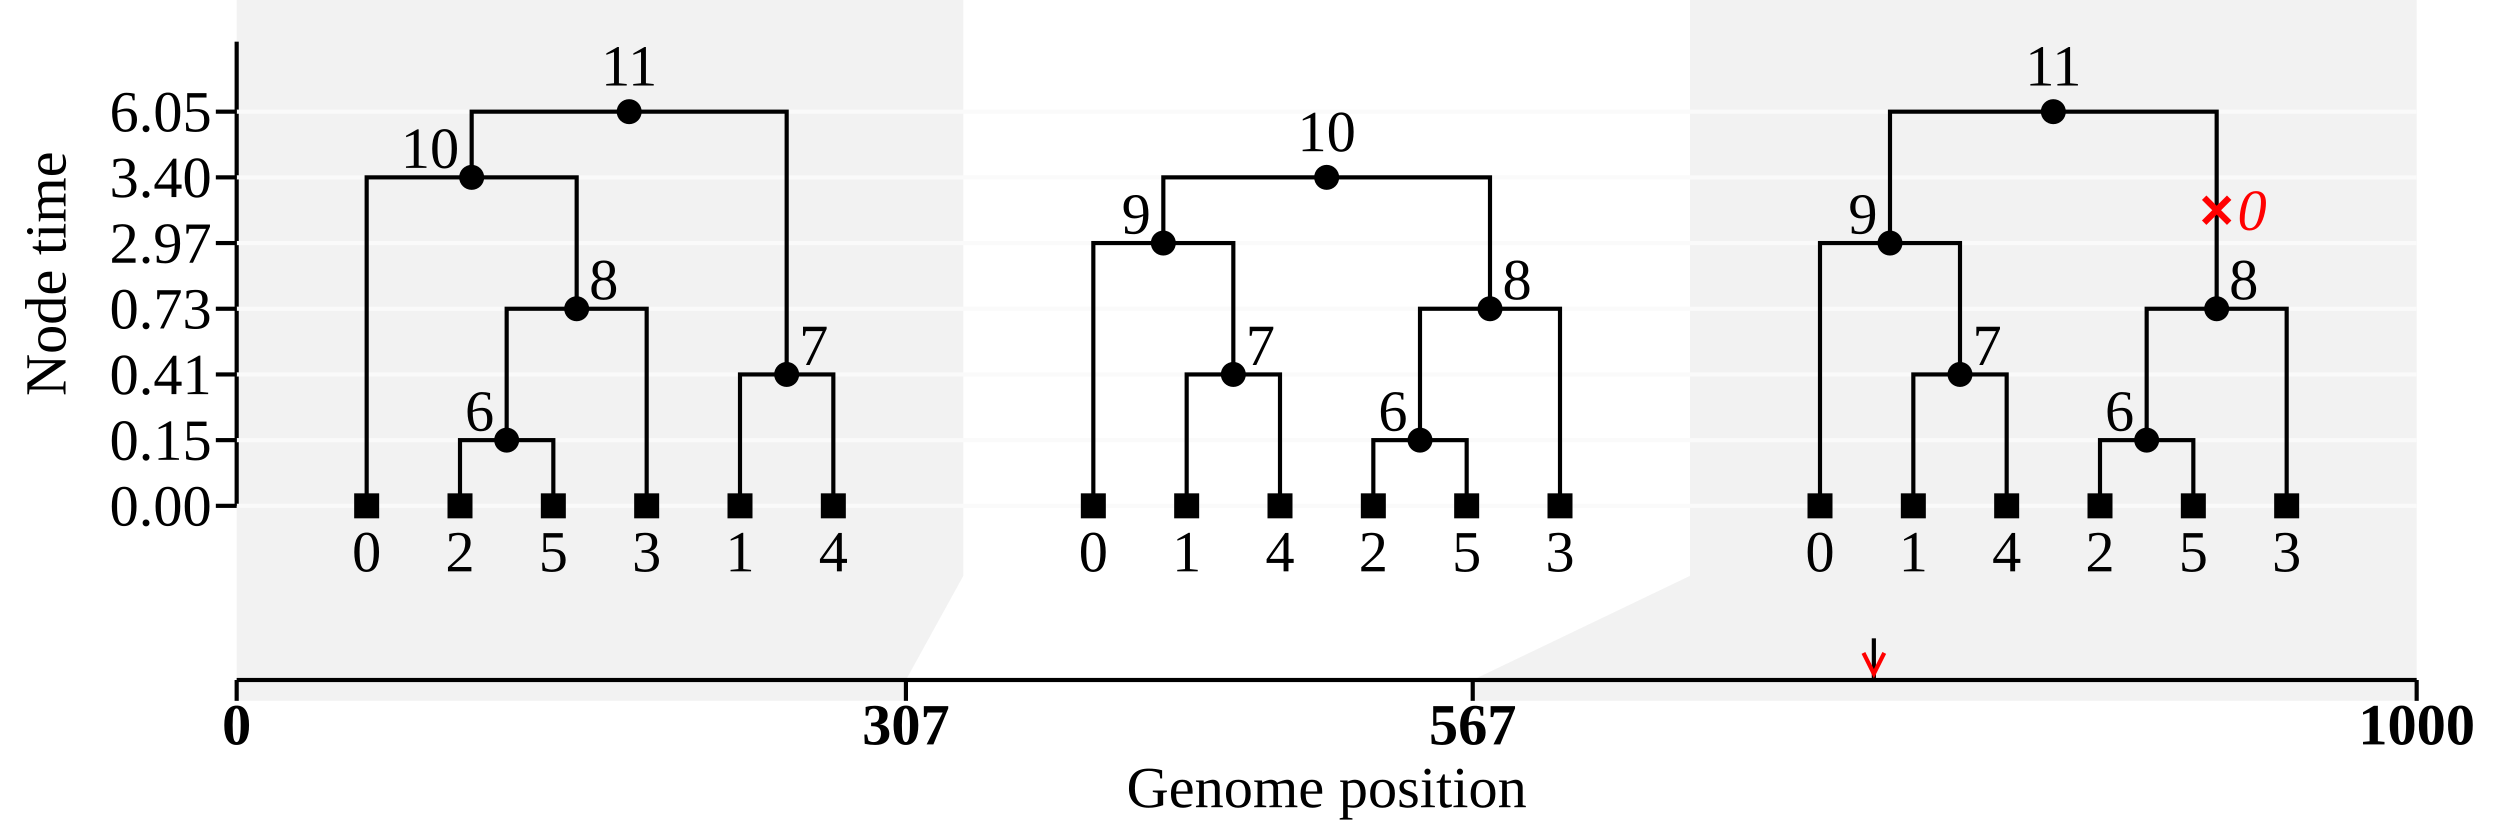
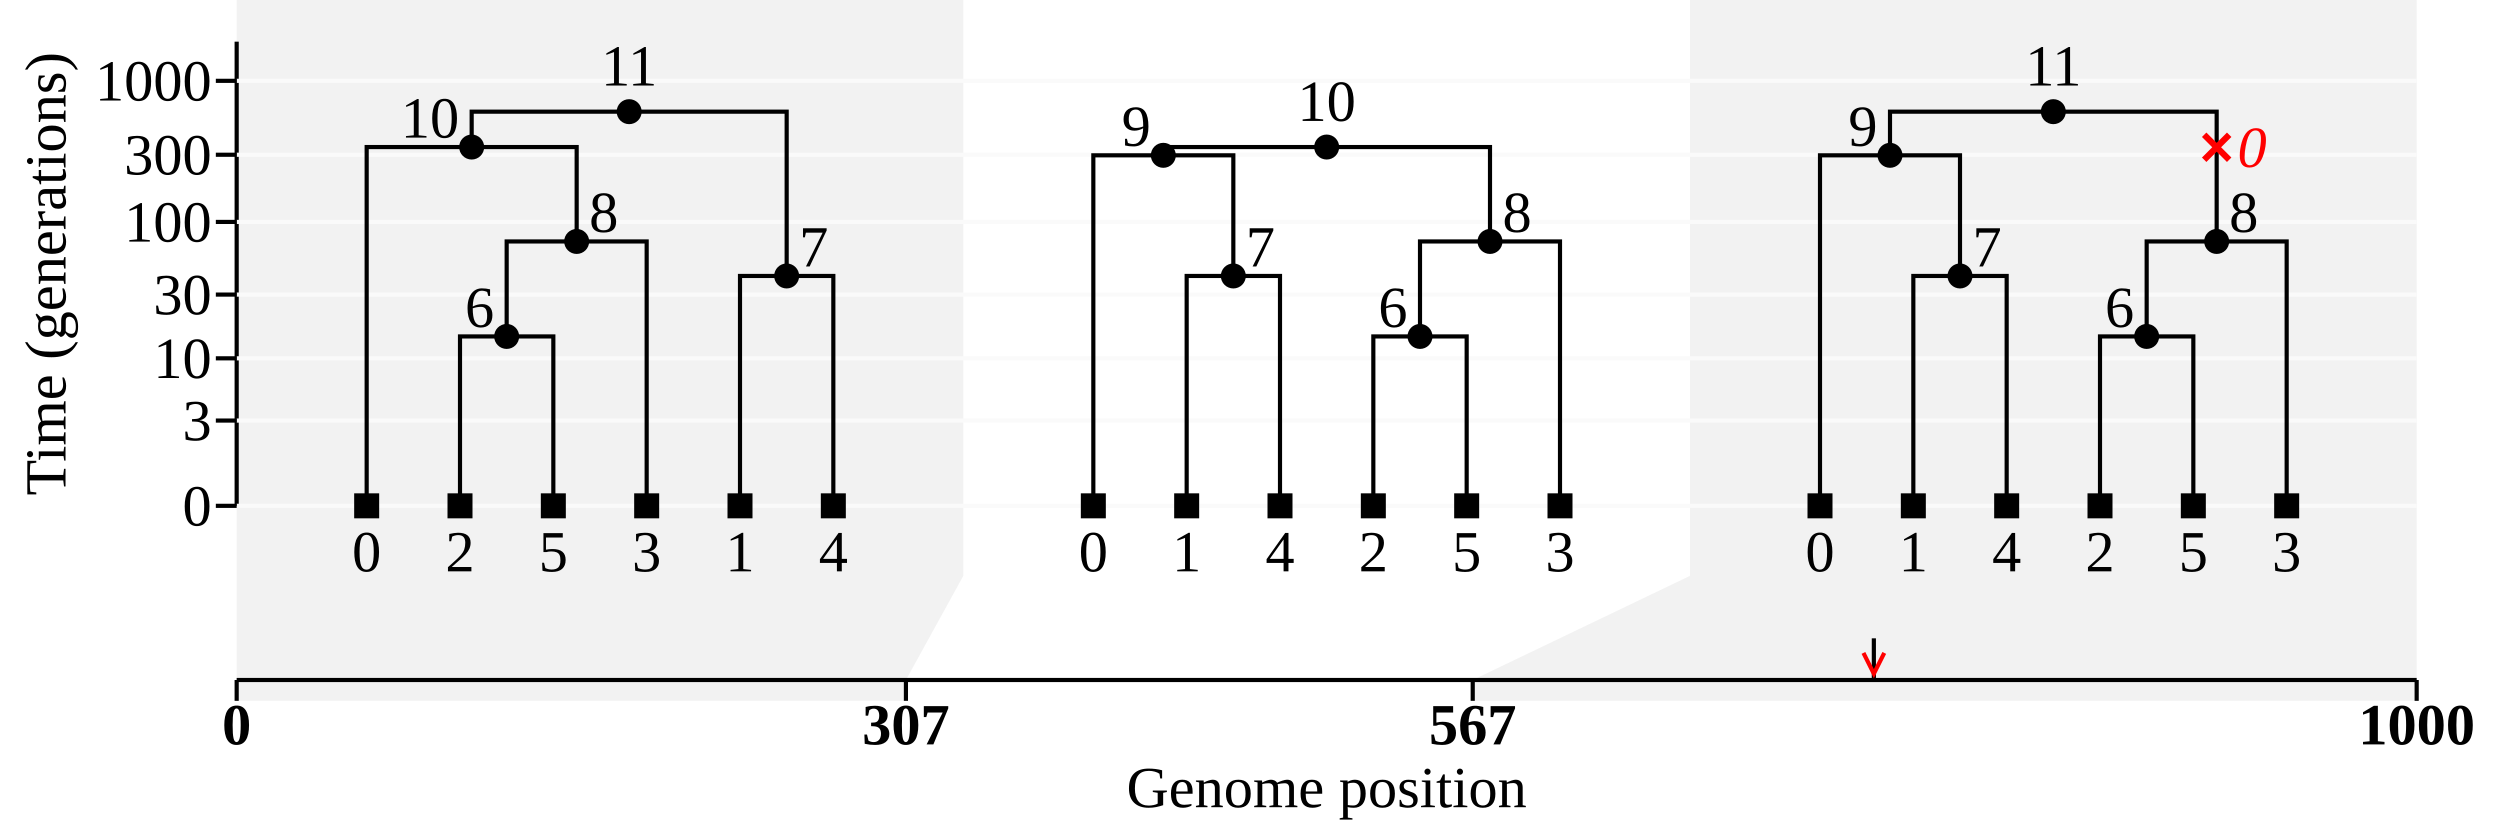
<svg xmlns="http://www.w3.org/2000/svg" baseProfile="full" height="200" version="1.1" width="600">
  <defs>
    <style type="text/css">.background path {fill: #808080; fill-opacity: 0}.background path:nth-child(odd) {fill-opacity: .1}.axes {font-size: 14px}.x-axis .tick .lab {font-weight: bold; dominant-baseline: hanging}.axes, .tree {font-size: 14px; text-anchor: middle}.axes line, .edge {stroke: black; fill: none}.y-axis .grid {stroke: #FAFAFA}.node &gt; .sym {fill: black; stroke: none}.site &gt; .sym {stroke: black}.mut text {fill: red; font-style: italic}.mut.extra text {fill: hotpink}.mut line {fill: none; stroke: none}.mut .sym {fill: none; stroke: red}.mut.extra .sym {stroke: hotpink}.node .mut .sym {stroke-width: 1.5px}.tree text, .tree-sequence text {dominant-baseline: central}.plotbox .lab.lft {text-anchor: end}.plotbox .lab.rgt {text-anchor: start}</style>
  </defs>
  <g class="tree-sequence">
    <g class="background">
      <path d="M56.8,0 l174.4,0 l0,138.2 l-13.778,25 l0,5 l-160.622,0 l0,-5 l0,-25 l0,-138.2z" />
      <path d="M231.2,0 l174.4,0 l0,138.2 l-52.146,25 l0,5 l-136.032,0 l0,-5 l13.778,-25 l0,-138.2z" />
      <path d="M405.6,0 l174.4,0 l0,138.2 l0,25 l0,5 l-226.546,0 l0,-5 l52.146,-25 l0,-138.2z" />
    </g>
    <g class="axes">
      <g class="x-axis">
        <g transform="translate(318.4 200)">
          <text class="lab" text-anchor="middle" transform="translate(0 -11)">Genome position</text>
        </g>
        <line x1="56.8" x2="580" y1="163.2" y2="163.2" />
        <g class="ticks">
          <g class="tick" transform="translate(56.8 163.2)">
            <line x1="0" x2="0" y1="0" y2="5" />
            <g transform="translate(0 6)">
              <text class="lab">0</text>
            </g>
          </g>
          <g class="tick" transform="translate(217.422 163.2)">
            <line x1="0" x2="0" y1="0" y2="5" />
            <g transform="translate(0 6)">
              <text class="lab">307</text>
            </g>
          </g>
          <g class="tick" transform="translate(353.454 163.2)">
            <line x1="0" x2="0" y1="0" y2="5" />
            <g transform="translate(0 6)">
              <text class="lab">567</text>
            </g>
          </g>
          <g class="tick" transform="translate(580 163.2)">
            <line x1="0" x2="0" y1="0" y2="5" />
            <g transform="translate(0 6)">
              <text class="lab">1000</text>
            </g>
          </g>
        </g>
        <g class="site s0" transform="translate(449.723 163.2)">
          <line class="sym" x1="0" x2="0" y1="0" y2="-10" />
          <g class="mut m0">
            <polyline class="sym" points="2.5,-6.5 0,-1.5 -2.5,-6.5" />
          </g>
        </g>
      </g>
      <g class="y-axis">
        <g transform="translate(0 65.7)">
-           <text class="lab" text-anchor="middle" transform="translate(11) rotate(-90)">Node time</text>
+           <text class="lab" text-anchor="middle" transform="translate(11) rotate(-90)">Time (generations)</text>
        </g>
        <line x1="56.8" x2="56.8" y1="121.4" y2="10" />
        <g class="ticks">
          <g class="tick" transform="translate(56.8 121.4)">
            <line class="grid" x1="0" x2="523.2" y1="0" y2="0" />
            <line x1="0" x2="-5" y1="0" y2="0" />
            <g transform="translate(-6 0)">
-               <text class="lab" text-anchor="end">0.00</text>
-             </g>
-           </g>
-           <g class="tick" transform="translate(56.8 105.633)">
-             <line class="grid" x1="0" x2="523.2" y1="0" y2="0" />
-             <line x1="0" x2="-5" y1="0" y2="0" />
-             <g transform="translate(-6 0)">
-               <text class="lab" text-anchor="end">0.15</text>
-             </g>
-           </g>
-           <g class="tick" transform="translate(56.8 89.8667)">
-             <line class="grid" x1="0" x2="523.2" y1="0" y2="0" />
-             <line x1="0" x2="-5" y1="0" y2="0" />
-             <g transform="translate(-6 0)">
-               <text class="lab" text-anchor="end">0.41</text>
-             </g>
-           </g>
-           <g class="tick" transform="translate(56.8 74.1)">
-             <line class="grid" x1="0" x2="523.2" y1="0" y2="0" />
-             <line x1="0" x2="-5" y1="0" y2="0" />
-             <g transform="translate(-6 0)">
-               <text class="lab" text-anchor="end">0.73</text>
-             </g>
-           </g>
-           <g class="tick" transform="translate(56.8 58.3333)">
-             <line class="grid" x1="0" x2="523.2" y1="0" y2="0" />
-             <line x1="0" x2="-5" y1="0" y2="0" />
-             <g transform="translate(-6 0)">
-               <text class="lab" text-anchor="end">2.97</text>
-             </g>
-           </g>
-           <g class="tick" transform="translate(56.8 42.5667)">
-             <line class="grid" x1="0" x2="523.2" y1="0" y2="0" />
-             <line x1="0" x2="-5" y1="0" y2="0" />
-             <g transform="translate(-6 0)">
-               <text class="lab" text-anchor="end">3.40</text>
-             </g>
-           </g>
-           <g class="tick" transform="translate(56.8 26.8)">
-             <line class="grid" x1="0" x2="523.2" y1="0" y2="0" />
-             <line x1="0" x2="-5" y1="0" y2="0" />
-             <g transform="translate(-6 0)">
-               <text class="lab" text-anchor="end">6.05</text>
+               <text class="lab" text-anchor="end">0</text>
+             </g>
+           </g>
+           <g class="tick" transform="translate(56.8 100.933)">
+             <line class="grid" x1="0" x2="523.2" y1="0" y2="0" />
+             <line x1="0" x2="-5" y1="0" y2="0" />
+             <g transform="translate(-6 0)">
+               <text class="lab" text-anchor="end">3</text>
+             </g>
+           </g>
+           <g class="tick" transform="translate(56.8 85.9974)">
+             <line class="grid" x1="0" x2="523.2" y1="0" y2="0" />
+             <line x1="0" x2="-5" y1="0" y2="0" />
+             <g transform="translate(-6 0)">
+               <text class="lab" text-anchor="end">10</text>
+             </g>
+           </g>
+           <g class="tick" transform="translate(56.8 70.7006)">
+             <line class="grid" x1="0" x2="523.2" y1="0" y2="0" />
+             <line x1="0" x2="-5" y1="0" y2="0" />
+             <g transform="translate(-6 0)">
+               <text class="lab" text-anchor="end">30</text>
+             </g>
+           </g>
+           <g class="tick" transform="translate(56.8 53.2623)">
+             <line class="grid" x1="0" x2="523.2" y1="0" y2="0" />
+             <line x1="0" x2="-5" y1="0" y2="0" />
+             <g transform="translate(-6 0)">
+               <text class="lab" text-anchor="end">100</text>
+             </g>
+           </g>
+           <g class="tick" transform="translate(56.8 37.1402)">
+             <line class="grid" x1="0" x2="523.2" y1="0" y2="0" />
+             <line x1="0" x2="-5" y1="0" y2="0" />
+             <g transform="translate(-6 0)">
+               <text class="lab" text-anchor="end">300</text>
+             </g>
+           </g>
+           <g class="tick" transform="translate(56.8 19.3991)">
+             <line class="grid" x1="0" x2="523.2" y1="0" y2="0" />
+             <line x1="0" x2="-5" y1="0" y2="0" />
+             <g transform="translate(-6 0)">
+               <text class="lab" text-anchor="end">1000</text>
            </g>
          </g>
        </g>
      </g>
    </g>
    <g class="plotbox trees">
      <g class="tree t0" transform="translate(56.8 0)">
        <g class="plotbox">
          <g class="c2 node n11 p0 root" transform="translate(94.2 26.8)">
-             <g class="a11 c2 node n7 p0" transform="translate(37.8 63.0667)">
-               <g class="a7 i0 leaf node n1 p0 sample" transform="translate(-11.2 31.5333)">
-                 <path class="edge" d="M 0 0 V -31.533 H 11.2" />
+             <g class="a11 c2 node n7 p0" transform="translate(37.8 39.4313)">
+               <g class="a7 i0 leaf node n1 p0 sample" transform="translate(-11.2 55.1687)">
+                 <path class="edge" d="M 0 0 V -55.169 H 11.2" />
                <rect class="sym" height="6" width="6" x="-3" y="-3" />
                <text class="lab" transform="translate(0 11)">1</text>
              </g>
-               <g class="a7 i2 leaf node n4 p0 sample" transform="translate(11.2 31.5333)">
-                 <path class="edge" d="M 0 0 V -31.533 H -11.2" />
+               <g class="a7 i2 leaf node n4 p0 sample" transform="translate(11.2 55.1687)">
+                 <path class="edge" d="M 0 0 V -55.169 H -11.2" />
                <rect class="sym" height="6" width="6" x="-3" y="-3" />
                <text class="lab" transform="translate(0 11)">4</text>
              </g>
-               <path class="edge" d="M 0 0 V -63.067 H -37.8" />
+               <path class="edge" d="M 0 0 V -39.431 H -37.8" />
              <circle class="sym" cx="0" cy="0" r="3" />
              <text class="lab rgt" transform="translate(3 -7.0)">7</text>
            </g>
-             <g class="a11 c2 node n10 p0" transform="translate(-37.8 15.7667)">
-               <g class="a10 i0 leaf node n0 p0 sample" transform="translate(-25.2 78.8333)">
-                 <path class="edge" d="M 0 0 V -78.833 H 25.2" />
+             <g class="a11 c2 node n10 p0" transform="translate(-37.8 8.49131)">
+               <g class="a10 i0 leaf node n0 p0 sample" transform="translate(-25.2 86.1087)">
+                 <path class="edge" d="M 0 0 V -86.109 H 25.2" />
                <rect class="sym" height="6" width="6" x="-3" y="-3" />
                <text class="lab" transform="translate(0 11)">0</text>
              </g>
-               <g class="a10 c2 node n8 p0" transform="translate(25.2 31.5333)">
-                 <g class="a8 i1 leaf node n3 p0 sample" transform="translate(16.8 47.3)">
-                   <path class="edge" d="M 0 0 V -47.3 H -16.8" />
+               <g class="a10 c2 node n8 p0" transform="translate(25.2 22.6576)">
+                 <g class="a8 i1 leaf node n3 p0 sample" transform="translate(16.8 63.4511)">
+                   <path class="edge" d="M 0 0 V -63.451 H -16.8" />
                  <rect class="sym" height="6" width="6" x="-3" y="-3" />
                  <text class="lab" transform="translate(0 11)">3</text>
                </g>
-                 <g class="a8 c2 node n6 p0" transform="translate(-16.8 31.5333)">
-                   <g class="a6 i1 leaf node n2 p0 sample" transform="translate(-11.2 15.7667)">
-                     <path class="edge" d="M 0 0 V -15.767 H 11.2" />
+                 <g class="a8 c2 node n6 p0" transform="translate(-16.8 22.7955)">
+                   <g class="a6 i1 leaf node n2 p0 sample" transform="translate(-11.2 40.6556)">
+                     <path class="edge" d="M 0 0 V -40.656 H 11.2" />
                    <rect class="sym" height="6" width="6" x="-3" y="-3" />
                    <text class="lab" transform="translate(0 11)">2</text>
                  </g>
-                   <g class="a6 i2 leaf node n5 p0 sample" transform="translate(11.2 15.7667)">
-                     <path class="edge" d="M 0 0 V -15.767 H -11.2" />
+                   <g class="a6 i2 leaf node n5 p0 sample" transform="translate(11.2 40.6556)">
+                     <path class="edge" d="M 0 0 V -40.656 H -11.2" />
                    <rect class="sym" height="6" width="6" x="-3" y="-3" />
                    <text class="lab" transform="translate(0 11)">5</text>
                  </g>
-                   <path class="edge" d="M 0 0 V -31.533 H 16.8" />
+                   <path class="edge" d="M 0 0 V -22.796 H 16.8" />
                  <circle class="sym" cx="0" cy="0" r="3" />
                  <text class="lab lft" transform="translate(-3 -7.0)">6</text>
                </g>
-                 <path class="edge" d="M 0 0 V -31.533 H -25.2" />
+                 <path class="edge" d="M 0 0 V -22.658 H -25.2" />
                <circle class="sym" cx="0" cy="0" r="3" />
                <text class="lab rgt" transform="translate(3 -7.0)">8</text>
              </g>
-               <path class="edge" d="M 0 0 V -15.767 H 37.8" />
+               <path class="edge" d="M 0 0 V -8.491 H 37.8" />
              <circle class="sym" cx="0" cy="0" r="3" />
              <text class="lab lft" transform="translate(-3 -7.0)">10</text>
            </g>
            <circle class="sym" cx="0" cy="0" r="3" />
            <text class="lab" transform="translate(0 -11)">11</text>
          </g>
        </g>
      </g>
      <g class="tree t1" transform="translate(231.2 0)">
        <g class="plotbox">
-           <g class="c2 node n10 p0 root" transform="translate(87.2 42.5667)">
-             <g class="a10 c2 node n8 p0" transform="translate(39.2 31.5333)">
-               <g class="a8 i1 leaf node n3 p0 sample" transform="translate(16.8 47.3)">
-                 <path class="edge" d="M 0 0 V -47.3 H -16.8" />
+           <g class="c2 node n10 p0 root" transform="translate(87.2 35.2913)">
+             <g class="a10 c2 node n8 p0" transform="translate(39.2 22.6576)">
+               <g class="a8 i1 leaf node n3 p0 sample" transform="translate(16.8 63.4511)">
+                 <path class="edge" d="M 0 0 V -63.451 H -16.8" />
                <rect class="sym" height="6" width="6" x="-3" y="-3" />
                <text class="lab" transform="translate(0 11)">3</text>
              </g>
-               <g class="a8 c2 node n6 p0" transform="translate(-16.8 31.5333)">
-                 <g class="a6 i1 leaf node n2 p0 sample" transform="translate(-11.2 15.7667)">
-                   <path class="edge" d="M 0 0 V -15.767 H 11.2" />
+               <g class="a8 c2 node n6 p0" transform="translate(-16.8 22.7955)">
+                 <g class="a6 i1 leaf node n2 p0 sample" transform="translate(-11.2 40.6556)">
+                   <path class="edge" d="M 0 0 V -40.656 H 11.2" />
                  <rect class="sym" height="6" width="6" x="-3" y="-3" />
                  <text class="lab" transform="translate(0 11)">2</text>
                </g>
-                 <g class="a6 i2 leaf node n5 p0 sample" transform="translate(11.2 15.7667)">
-                   <path class="edge" d="M 0 0 V -15.767 H -11.2" />
+                 <g class="a6 i2 leaf node n5 p0 sample" transform="translate(11.2 40.6556)">
+                   <path class="edge" d="M 0 0 V -40.656 H -11.2" />
                  <rect class="sym" height="6" width="6" x="-3" y="-3" />
                  <text class="lab" transform="translate(0 11)">5</text>
                </g>
-                 <path class="edge" d="M 0 0 V -31.533 H 16.8" />
+                 <path class="edge" d="M 0 0 V -22.796 H 16.8" />
                <circle class="sym" cx="0" cy="0" r="3" />
                <text class="lab lft" transform="translate(-3 -7.0)">6</text>
              </g>
-               <path class="edge" d="M 0 0 V -31.533 H -39.2" />
+               <path class="edge" d="M 0 0 V -22.658 H -39.2" />
              <circle class="sym" cx="0" cy="0" r="3" />
              <text class="lab rgt" transform="translate(3 -7.0)">8</text>
            </g>
-             <g class="a10 c2 node n9 p0" transform="translate(-39.2 15.7667)">
-               <g class="a9 i0 leaf node n0 p0 sample" transform="translate(-16.8 63.0667)">
-                 <path class="edge" d="M 0 0 V -63.067 H 16.8" />
+             <g class="a10 c2 node n9 p0" transform="translate(-39.2 1.98569)">
+               <g class="a9 i0 leaf node n0 p0 sample" transform="translate(-16.8 84.123)">
+                 <path class="edge" d="M 0 0 V -84.123 H 16.8" />
                <rect class="sym" height="6" width="6" x="-3" y="-3" />
                <text class="lab" transform="translate(0 11)">0</text>
              </g>
-               <g class="a9 c2 node n7 p0" transform="translate(16.8 31.5333)">
-                 <g class="a7 i0 leaf node n1 p0 sample" transform="translate(-11.2 31.5333)">
-                   <path class="edge" d="M 0 0 V -31.533 H 11.2" />
+               <g class="a9 c2 node n7 p0" transform="translate(16.8 28.9543)">
+                 <g class="a7 i0 leaf node n1 p0 sample" transform="translate(-11.2 55.1687)">
+                   <path class="edge" d="M 0 0 V -55.169 H 11.2" />
                  <rect class="sym" height="6" width="6" x="-3" y="-3" />
                  <text class="lab" transform="translate(0 11)">1</text>
                </g>
-                 <g class="a7 i2 leaf node n4 p0 sample" transform="translate(11.2 31.5333)">
-                   <path class="edge" d="M 0 0 V -31.533 H -11.2" />
+                 <g class="a7 i2 leaf node n4 p0 sample" transform="translate(11.2 55.1687)">
+                   <path class="edge" d="M 0 0 V -55.169 H -11.2" />
                  <rect class="sym" height="6" width="6" x="-3" y="-3" />
                  <text class="lab" transform="translate(0 11)">4</text>
                </g>
-                 <path class="edge" d="M 0 0 V -31.533 H -16.8" />
+                 <path class="edge" d="M 0 0 V -28.954 H -16.8" />
                <circle class="sym" cx="0" cy="0" r="3" />
                <text class="lab rgt" transform="translate(3 -7.0)">7</text>
              </g>
-               <path class="edge" d="M 0 0 V -15.767 H 39.2" />
+               <path class="edge" d="M 0 0 V -1.986 H 39.2" />
              <circle class="sym" cx="0" cy="0" r="3" />
              <text class="lab lft" transform="translate(-3 -7.0)">9</text>
            </g>
            <circle class="sym" cx="0" cy="0" r="3" />
            <text class="lab" transform="translate(0 -11)">10</text>
          </g>
        </g>
      </g>
      <g class="tree t2" transform="translate(405.6 0)">
        <g class="plotbox">
          <g class="c2 node n11 p0 root" transform="translate(87.2 26.8)">
-             <g class="a11 c2 m0 node n8 p0 s0" transform="translate(39.2 47.3)">
-               <g class="a8 i1 leaf node n3 p0 sample" transform="translate(16.8 47.3)">
-                 <path class="edge" d="M 0 0 V -47.3 H -16.8" />
+             <g class="a11 c2 m0 node n8 p0 s0" transform="translate(39.2 31.1489)">
+               <g class="a8 i1 leaf node n3 p0 sample" transform="translate(16.8 63.4511)">
+                 <path class="edge" d="M 0 0 V -63.451 H -16.8" />
                <rect class="sym" height="6" width="6" x="-3" y="-3" />
                <text class="lab" transform="translate(0 11)">3</text>
              </g>
-               <g class="a8 c2 node n6 p0" transform="translate(-16.8 31.5333)">
-                 <g class="a6 i1 leaf node n2 p0 sample" transform="translate(-11.2 15.7667)">
-                   <path class="edge" d="M 0 0 V -15.767 H 11.2" />
+               <g class="a8 c2 node n6 p0" transform="translate(-16.8 22.7955)">
+                 <g class="a6 i1 leaf node n2 p0 sample" transform="translate(-11.2 40.6556)">
+                   <path class="edge" d="M 0 0 V -40.656 H 11.2" />
                  <rect class="sym" height="6" width="6" x="-3" y="-3" />
                  <text class="lab" transform="translate(0 11)">2</text>
                </g>
-                 <g class="a6 i2 leaf node n5 p0 sample" transform="translate(11.2 15.7667)">
-                   <path class="edge" d="M 0 0 V -15.767 H -11.2" />
+                 <g class="a6 i2 leaf node n5 p0 sample" transform="translate(11.2 40.6556)">
+                   <path class="edge" d="M 0 0 V -40.656 H -11.2" />
                  <rect class="sym" height="6" width="6" x="-3" y="-3" />
                  <text class="lab" transform="translate(0 11)">5</text>
                </g>
-                 <path class="edge" d="M 0 0 V -31.533 H 16.8" />
+                 <path class="edge" d="M 0 0 V -22.796 H 16.8" />
                <circle class="sym" cx="0" cy="0" r="3" />
                <text class="lab lft" transform="translate(-3 -7.0)">6</text>
              </g>
-               <path class="edge" d="M 0 0 V -47.3 H -39.2" />
-               <g class="mut m0 s0 unknown_time" transform="translate(0 -23.65)">
-                 <line x1="0" x2="0" y1="0" y2="23.65" />
+               <path class="edge" d="M 0 0 V -31.149 H -39.2" />
+               <g class="mut m0 s0 unknown_time" transform="translate(0 -22.6051)">
+                 <line x1="0" x2="0" y1="0" y2="22.605" />
                <path class="sym" d="M -3,-3 l 6,6 M -3,3 l 6,-6" />
                <text class="lab rgt" transform="translate(5 0)">0</text>
              </g>
              <circle class="sym" cx="0" cy="0" r="3" />
              <text class="lab rgt" transform="translate(3 -7.0)">8</text>
            </g>
-             <g class="a11 c2 node n9 p0" transform="translate(-39.2 31.5333)">
-               <g class="a9 i0 leaf node n0 p0 sample" transform="translate(-16.8 63.0667)">
-                 <path class="edge" d="M 0 0 V -63.067 H 16.8" />
+             <g class="a11 c2 node n9 p0" transform="translate(-39.2 10.477)">
+               <g class="a9 i0 leaf node n0 p0 sample" transform="translate(-16.8 84.123)">
+                 <path class="edge" d="M 0 0 V -84.123 H 16.8" />
                <rect class="sym" height="6" width="6" x="-3" y="-3" />
                <text class="lab" transform="translate(0 11)">0</text>
              </g>
-               <g class="a9 c2 node n7 p0" transform="translate(16.8 31.5333)">
-                 <g class="a7 i0 leaf node n1 p0 sample" transform="translate(-11.2 31.5333)">
-                   <path class="edge" d="M 0 0 V -31.533 H 11.2" />
+               <g class="a9 c2 node n7 p0" transform="translate(16.8 28.9543)">
+                 <g class="a7 i0 leaf node n1 p0 sample" transform="translate(-11.2 55.1687)">
+                   <path class="edge" d="M 0 0 V -55.169 H 11.2" />
                  <rect class="sym" height="6" width="6" x="-3" y="-3" />
                  <text class="lab" transform="translate(0 11)">1</text>
                </g>
-                 <g class="a7 i2 leaf node n4 p0 sample" transform="translate(11.2 31.5333)">
-                   <path class="edge" d="M 0 0 V -31.533 H -11.2" />
+                 <g class="a7 i2 leaf node n4 p0 sample" transform="translate(11.2 55.1687)">
+                   <path class="edge" d="M 0 0 V -55.169 H -11.2" />
                  <rect class="sym" height="6" width="6" x="-3" y="-3" />
                  <text class="lab" transform="translate(0 11)">4</text>
                </g>
-                 <path class="edge" d="M 0 0 V -31.533 H -16.8" />
+                 <path class="edge" d="M 0 0 V -28.954 H -16.8" />
                <circle class="sym" cx="0" cy="0" r="3" />
                <text class="lab rgt" transform="translate(3 -7.0)">7</text>
              </g>
-               <path class="edge" d="M 0 0 V -31.533 H 39.2" />
+               <path class="edge" d="M 0 0 V -10.477 H 39.2" />
              <circle class="sym" cx="0" cy="0" r="3" />
              <text class="lab lft" transform="translate(-3 -7.0)">9</text>
            </g>
            <circle class="sym" cx="0" cy="0" r="3" />
            <text class="lab" transform="translate(0 -11)">11</text>
          </g>
        </g>
      </g>
    </g>
  </g>
</svg>
